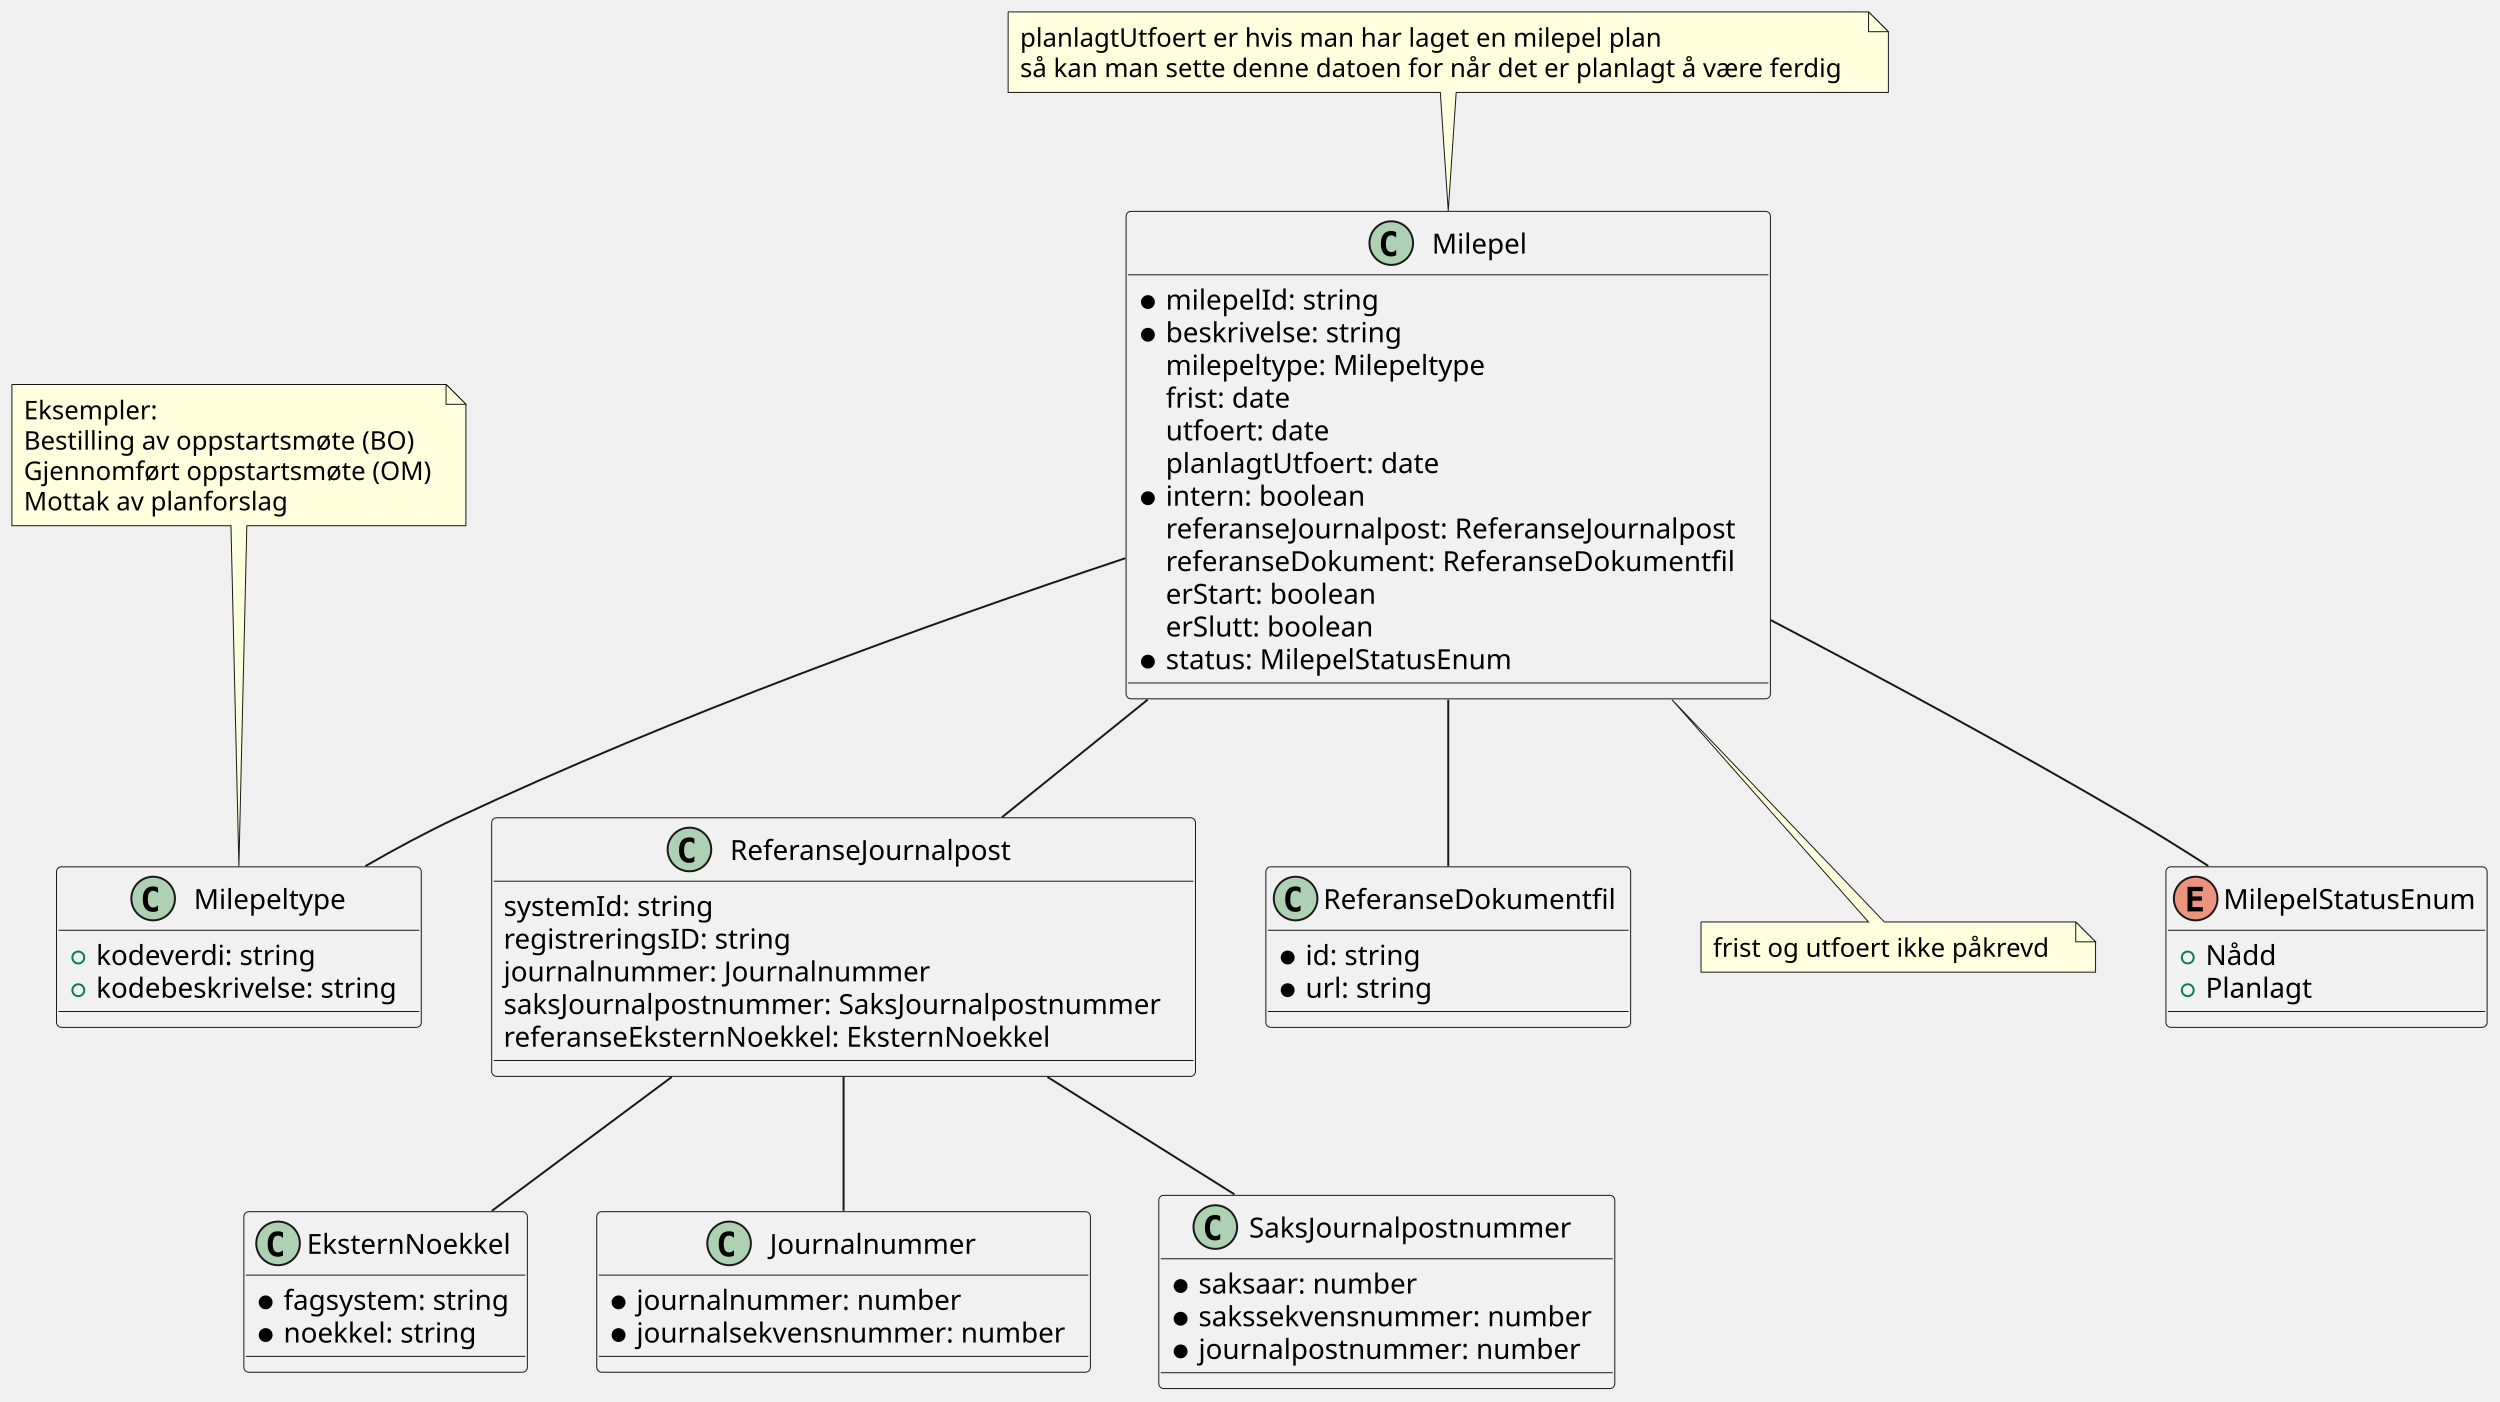
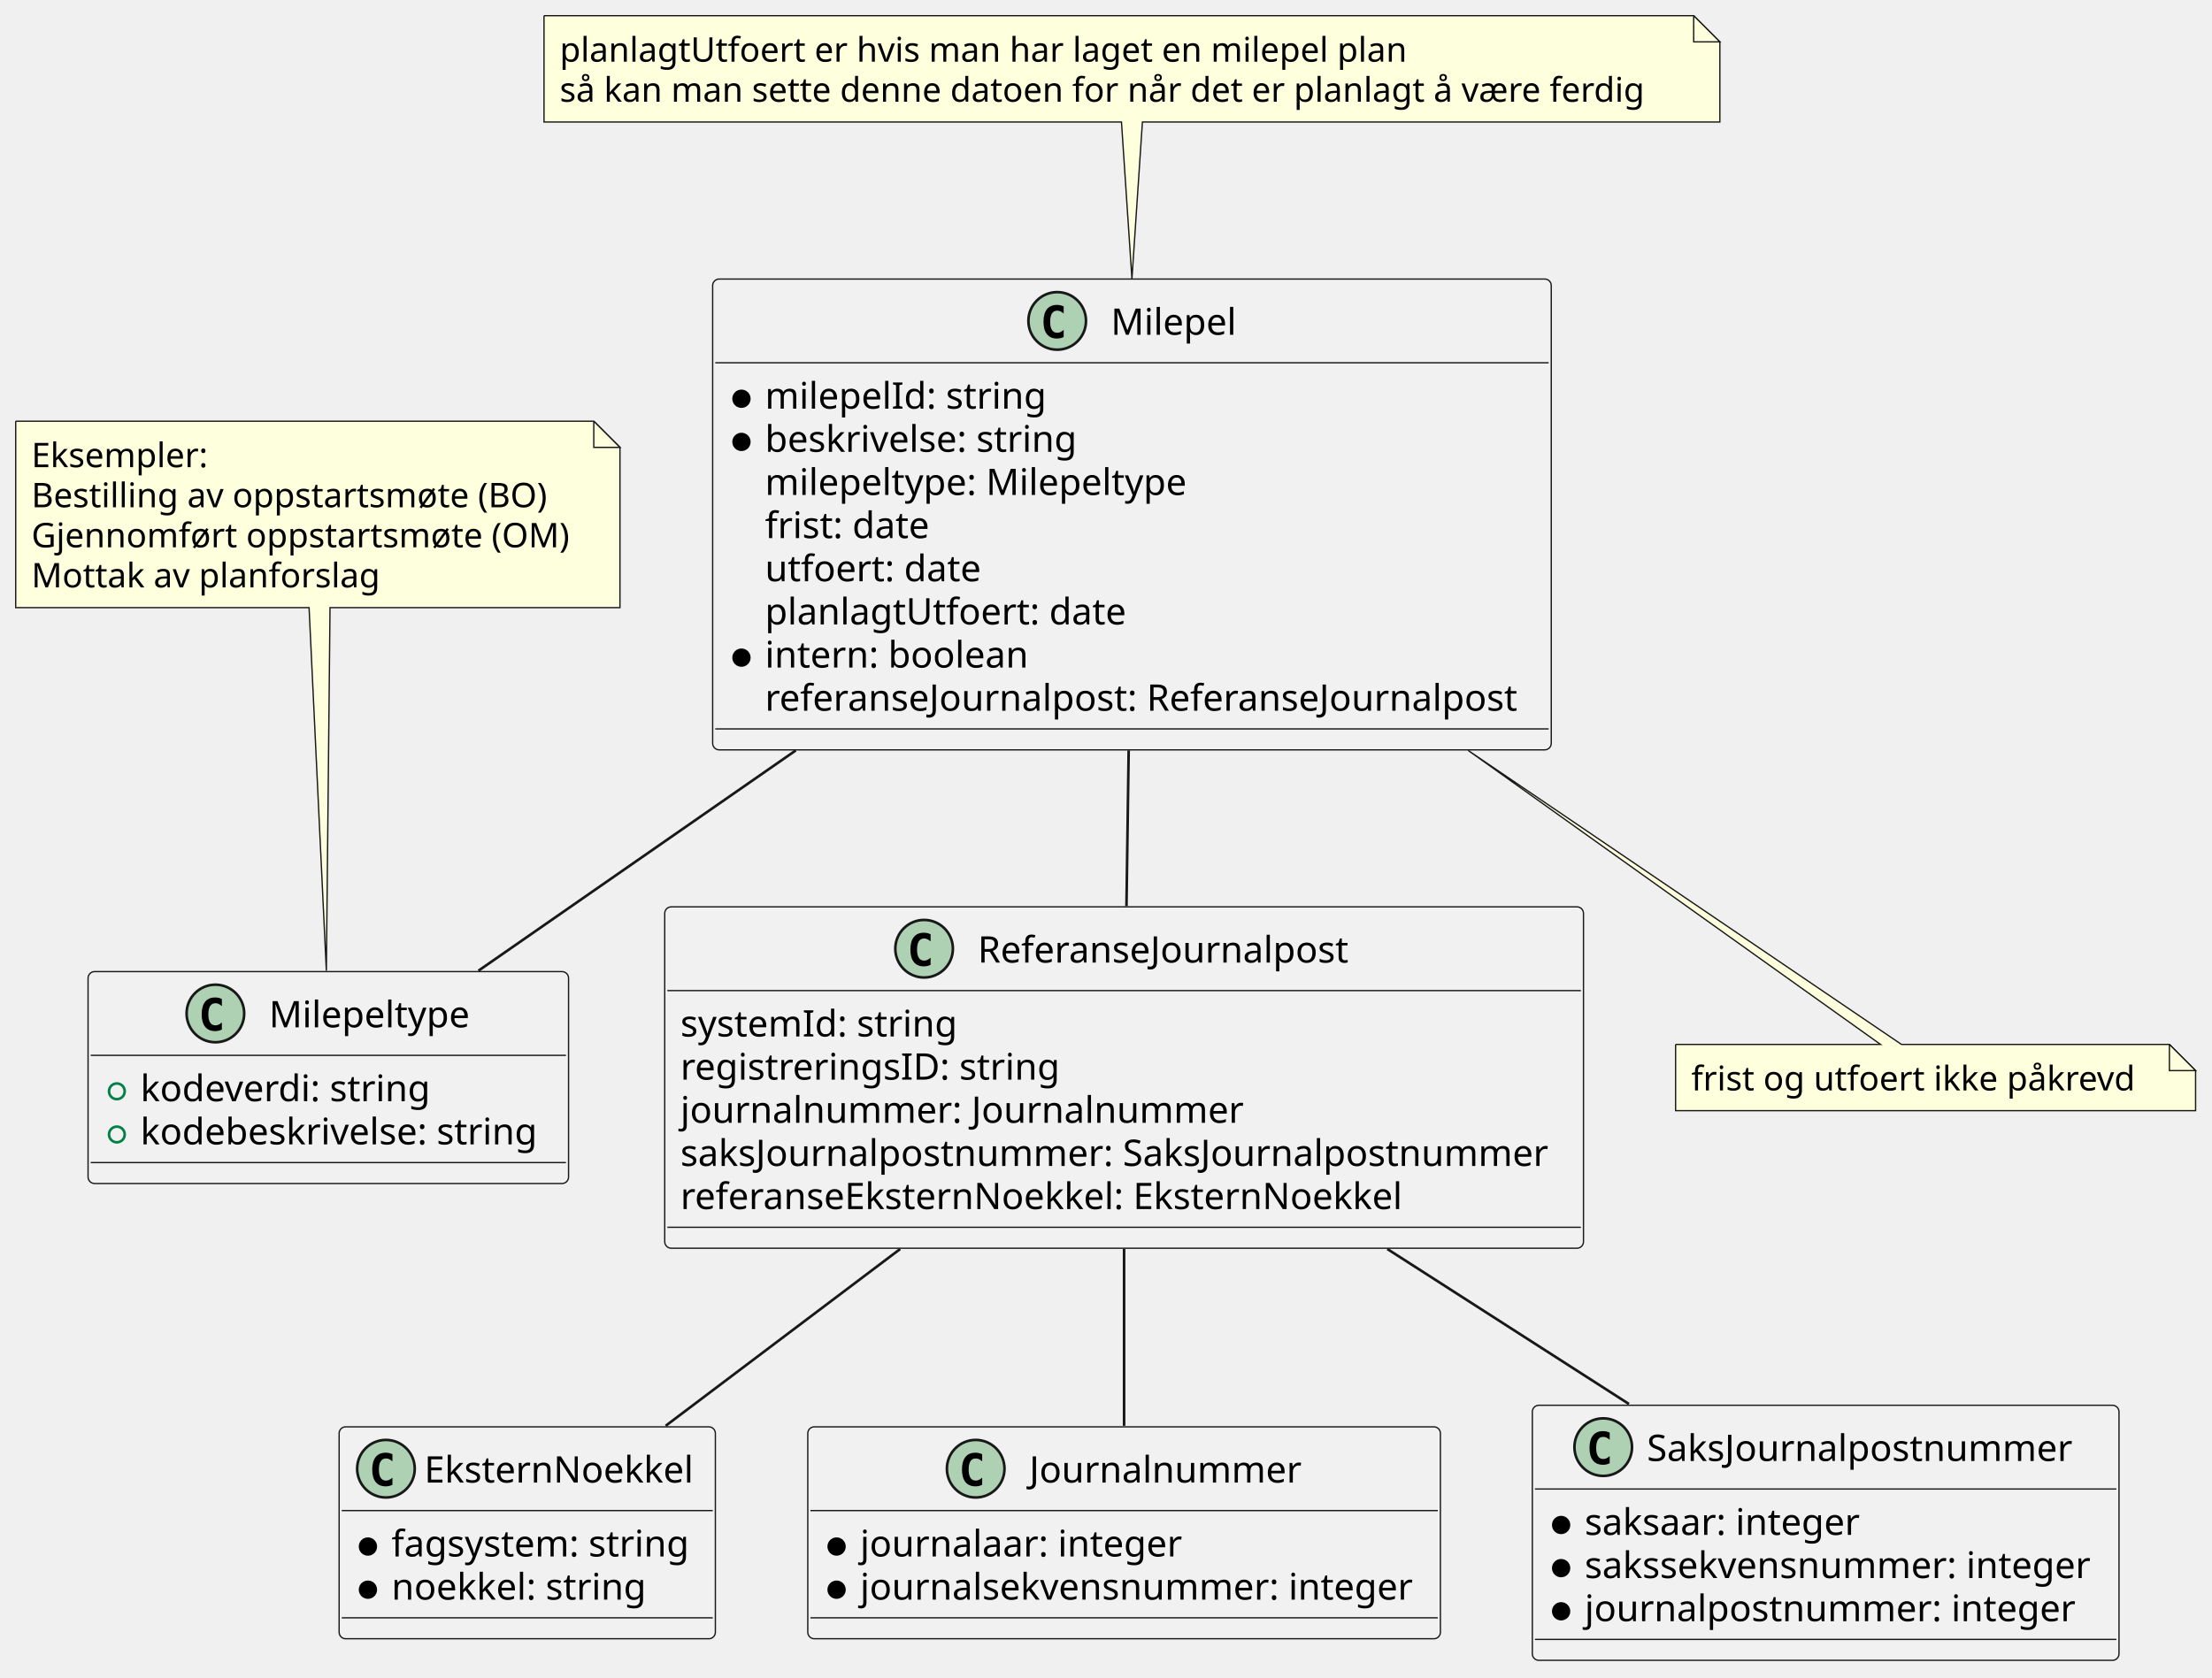
- <svg xmlns="http://www.w3.org/2000/svg" contentStyleType="text/css" height="707px" preserveAspectRatio="none" style="width:1261px;height:707px;background:#FFFFFF;" version="1.1" viewBox="0 0 1261 707" width="1261px" zoomAndPan="magnify">
+ <svg xmlns="http://www.w3.org/2000/svg" contentStyleType="text/css" data-diagram-type="CLASS" height="641px" preserveAspectRatio="none" style="width:845px;height:641px;background:#FFFFFF;" version="1.1" viewBox="0 0 845 641" width="845px" zoomAndPan="magnify">
  <defs />
  <g>
    <g id="elem_EksternNoekkel">
-       <rect codeLine="2" fill="#F1F1F1" height="80.977" id="EksternNoekkel" rx="2.5" ry="2.5" style="stroke:#181818;stroke-width:0.5;" width="143" x="123" y="611.17" />
-       <ellipse cx="140.25" cy="627.17" fill="#ADD1B2" rx="11" ry="11" style="stroke:#181818;stroke-width:1.0;" />
-       <path d="M142.723,633.313 Q142.142,633.612 141.503,633.761 Q140.864,633.911 140.158,633.911 Q137.651,633.911 136.332,632.259 Q135.012,630.607 135.012,627.486 Q135.012,624.356 136.332,622.705 Q137.651,621.053 140.158,621.053 Q140.864,621.053 141.511,621.202 Q142.159,621.352 142.723,621.65 L142.723,624.373 Q142.092,623.792 141.499,623.522 Q140.905,623.253 140.274,623.253 Q138.93,623.253 138.245,624.319 Q137.56,625.386 137.56,627.486 Q137.56,629.578 138.245,630.644 Q138.93,631.711 140.274,631.711 Q140.905,631.711 141.499,631.441 Q142.092,631.172 142.723,630.59 Z " fill="#000000" />
-       <text fill="#000000" font-family="sans-serif" font-size="14" lengthAdjust="spacing" textLength="106" x="154.75" y="632.461">EksternNoekkel</text>
-       <line style="stroke:#181818;stroke-width:0.5;" x1="124" x2="265" y1="643.17" y2="643.17" />
-       <ellipse cx="134" cy="656.914" fill="#000000" rx="3" ry="3" style="stroke:#000000;stroke-width:1.0;" />
-       <text fill="#000000" font-family="sans-serif" font-size="14" lengthAdjust="spacing" textLength="117" x="143" y="660.705">fagsystem: string</text>
-       <ellipse cx="134" cy="673.402" fill="#000000" rx="3" ry="3" style="stroke:#000000;stroke-width:1.0;" />
-       <text fill="#000000" font-family="sans-serif" font-size="14" lengthAdjust="spacing" textLength="102" x="143" y="677.193">noekkel: string</text>
-       <line style="stroke:#181818;stroke-width:0.5;" x1="124" x2="265" y1="684.147" y2="684.147" />
+       <rect codeLine="2" fill="#F1F1F1" height="80.977" id="EksternNoekkel" rx="2.5" ry="2.5" style="stroke:#181818;stroke-width:0.5;" width="143.728" x="129.55" y="545.21" />
+       <ellipse cx="147.436" cy="561.21" fill="#ADD1B2" rx="11" ry="11" style="stroke:#181818;stroke-width:1;" />
+       <path d="M149.91,567.353 Q149.328,567.652 148.689,567.801 Q148.05,567.951 147.345,567.951 Q144.838,567.951 143.518,566.299 Q142.198,564.647 142.198,561.526 Q142.198,558.396 143.518,556.745 Q144.838,555.093 147.345,555.093 Q148.05,555.093 148.698,555.242 Q149.345,555.392 149.91,555.691 L149.91,558.413 Q149.279,557.832 148.685,557.562 Q148.092,557.293 147.461,557.293 Q146.116,557.293 145.431,558.359 Q144.746,559.426 144.746,561.526 Q144.746,563.618 145.431,564.684 Q146.116,565.751 147.461,565.751 Q148.092,565.751 148.685,565.481 Q149.279,565.212 149.91,564.63 Z " fill="#000000" />
+       <text fill="#000000" font-family="sans-serif" font-size="14" lengthAdjust="spacing" textLength="105.314" x="162.078" y="566.501">EksternNoekkel</text>
+       <line style="stroke:#181818;stroke-width:0.5;" x1="130.55" x2="272.279" y1="577.21" y2="577.21" />
+       <ellipse cx="140.55" cy="590.954" fill="#000000" rx="3" ry="3" style="stroke:#000000;stroke-width:1;" />
+       <text fill="#000000" font-family="sans-serif" font-size="14" lengthAdjust="spacing" textLength="117.728" x="149.55" y="594.745">fagsystem: string</text>
+       <ellipse cx="140.55" cy="607.442" fill="#000000" rx="3" ry="3" style="stroke:#000000;stroke-width:1;" />
+       <text fill="#000000" font-family="sans-serif" font-size="14" lengthAdjust="spacing" textLength="101.726" x="149.55" y="611.233">noekkel: string</text>
+       <line style="stroke:#181818;stroke-width:0.5;" x1="130.55" x2="272.279" y1="618.187" y2="618.187" />
    </g>
    <g id="elem_Journalnummer">
-       <rect codeLine="2" fill="#F1F1F1" height="80.977" id="Journalnummer" rx="2.5" ry="2.5" style="stroke:#181818;stroke-width:0.5;" width="249" x="301" y="611.17" />
-       <ellipse cx="367.75" cy="627.17" fill="#ADD1B2" rx="11" ry="11" style="stroke:#181818;stroke-width:1.0;" />
-       <path d="M370.223,633.313 Q369.642,633.612 369.003,633.761 Q368.364,633.911 367.658,633.911 Q365.151,633.911 363.832,632.259 Q362.512,630.607 362.512,627.486 Q362.512,624.356 363.832,622.705 Q365.151,621.053 367.658,621.053 Q368.364,621.053 369.011,621.202 Q369.659,621.352 370.223,621.65 L370.223,624.373 Q369.592,623.792 368.999,623.522 Q368.405,623.253 367.774,623.253 Q366.43,623.253 365.745,624.319 Q365.06,625.386 365.06,627.486 Q365.06,629.578 365.745,630.644 Q366.43,631.711 367.774,631.711 Q368.405,631.711 368.999,631.441 Q369.592,631.172 370.223,630.59 Z " fill="#000000" />
-       <text fill="#000000" font-family="sans-serif" font-size="14" lengthAdjust="spacing" textLength="107" x="388.25" y="632.461">Journalnummer</text>
-       <line style="stroke:#181818;stroke-width:0.5;" x1="302" x2="549" y1="643.17" y2="643.17" />
-       <ellipse cx="312" cy="656.914" fill="#000000" rx="3" ry="3" style="stroke:#000000;stroke-width:1.0;" />
-       <text fill="#000000" font-family="sans-serif" font-size="14" lengthAdjust="spacing" textLength="169" x="321" y="660.705">journalnummer: number</text>
-       <ellipse cx="312" cy="673.402" fill="#000000" rx="3" ry="3" style="stroke:#000000;stroke-width:1.0;" />
-       <text fill="#000000" font-family="sans-serif" font-size="14" lengthAdjust="spacing" textLength="223" x="321" y="677.193">journalsekvensnummer: number</text>
-       <line style="stroke:#181818;stroke-width:0.5;" x1="302" x2="549" y1="684.147" y2="684.147" />
+       <rect codeLine="2" fill="#F1F1F1" height="80.977" id="Journalnummer" rx="2.5" ry="2.5" style="stroke:#181818;stroke-width:0.5;" width="241.667" x="308.58" y="545.21" />
+       <ellipse cx="372.722" cy="561.21" fill="#ADD1B2" rx="11" ry="11" style="stroke:#181818;stroke-width:1;" />
+       <path d="M375.195,567.353 Q374.614,567.652 373.974,567.801 Q373.335,567.951 372.63,567.951 Q370.123,567.951 368.803,566.299 Q367.483,564.647 367.483,561.526 Q367.483,558.396 368.803,556.745 Q370.123,555.093 372.63,555.093 Q373.335,555.093 373.983,555.242 Q374.63,555.392 375.195,555.691 L375.195,558.413 Q374.564,557.832 373.97,557.562 Q373.377,557.293 372.746,557.293 Q371.401,557.293 370.716,558.359 Q370.032,559.426 370.032,561.526 Q370.032,563.618 370.716,564.684 Q371.401,565.751 372.746,565.751 Q373.377,565.751 373.97,565.481 Q374.564,565.212 375.195,564.63 Z " fill="#000000" />
+       <text fill="#000000" font-family="sans-serif" font-size="14" lengthAdjust="spacing" textLength="104.884" x="393.222" y="566.501">Journalnummer</text>
+       <line style="stroke:#181818;stroke-width:0.5;" x1="309.58" x2="549.247" y1="577.21" y2="577.21" />
+       <ellipse cx="319.58" cy="590.954" fill="#000000" rx="3" ry="3" style="stroke:#000000;stroke-width:1;" />
+       <text fill="#000000" font-family="sans-serif" font-size="14" lengthAdjust="spacing" textLength="125.822" x="328.58" y="594.745">journalaar: integer</text>
+       <ellipse cx="319.58" cy="607.442" fill="#000000" rx="3" ry="3" style="stroke:#000000;stroke-width:1;" />
+       <text fill="#000000" font-family="sans-serif" font-size="14" lengthAdjust="spacing" textLength="215.667" x="328.58" y="611.233">journalsekvensnummer: integer</text>
+       <line style="stroke:#181818;stroke-width:0.5;" x1="309.58" x2="549.247" y1="618.187" y2="618.187" />
    </g>
    <g id="elem_ReferanseJournalpost">
-       <rect codeLine="2" fill="#F1F1F1" height="130.441" id="ReferanseJournalpost" rx="2.5" ry="2.5" style="stroke:#181818;stroke-width:0.5;" width="355" x="248" y="412.48" />
-       <ellipse cx="347.75" cy="428.48" fill="#ADD1B2" rx="11" ry="11" style="stroke:#181818;stroke-width:1.0;" />
-       <path d="M350.223,434.623 Q349.642,434.922 349.003,435.071 Q348.364,435.221 347.658,435.221 Q345.151,435.221 343.832,433.569 Q342.512,431.917 342.512,428.796 Q342.512,425.666 343.832,424.015 Q345.151,422.363 347.658,422.363 Q348.364,422.363 349.011,422.512 Q349.659,422.662 350.223,422.961 L350.223,425.683 Q349.592,425.102 348.999,424.832 Q348.405,424.562 347.774,424.562 Q346.43,424.562 345.745,425.629 Q345.06,426.696 345.06,428.796 Q345.06,430.888 345.745,431.954 Q346.43,433.021 347.774,433.021 Q348.405,433.021 348.999,432.751 Q349.592,432.481 350.223,431.9 Z " fill="#000000" />
-       <text fill="#000000" font-family="sans-serif" font-size="14" lengthAdjust="spacing" textLength="147" x="368.25" y="433.771">ReferanseJournalpost</text>
-       <line style="stroke:#181818;stroke-width:0.5;" x1="249" x2="602" y1="444.48" y2="444.48" />
-       <text fill="#000000" font-family="sans-serif" font-size="14" lengthAdjust="spacing" textLength="108" x="254" y="462.015">systemId: string</text>
-       <text fill="#000000" font-family="sans-serif" font-size="14" lengthAdjust="spacing" textLength="150" x="254" y="478.503">registreringsID: string</text>
-       <text fill="#000000" font-family="sans-serif" font-size="14" lengthAdjust="spacing" textLength="222" x="254" y="494.992">journalnummer: Journalnummer</text>
-       <text fill="#000000" font-family="sans-serif" font-size="14" lengthAdjust="spacing" textLength="343" x="254" y="511.48">saksJournalpostnummer: SaksJournalpostnummer</text>
-       <text fill="#000000" font-family="sans-serif" font-size="14" lengthAdjust="spacing" textLength="285" x="254" y="527.968">referanseEksternNoekkel: EksternNoekkel</text>
-       <line style="stroke:#181818;stroke-width:0.5;" x1="249" x2="602" y1="534.921" y2="534.921" />
+       <rect codeLine="2" fill="#F1F1F1" height="130.441" id="ReferanseJournalpost" rx="2.5" ry="2.5" style="stroke:#181818;stroke-width:0.5;" width="350.974" x="253.93" y="346.52" />
+       <ellipse cx="353.014" cy="362.52" fill="#ADD1B2" rx="11" ry="11" style="stroke:#181818;stroke-width:1;" />
+       <path d="M355.487,368.663 Q354.906,368.962 354.266,369.111 Q353.627,369.261 352.922,369.261 Q350.415,369.261 349.095,367.609 Q347.775,365.957 347.775,362.836 Q347.775,359.707 349.095,358.055 Q350.415,356.403 352.922,356.403 Q353.627,356.403 354.275,356.552 Q354.922,356.702 355.487,357 L355.487,359.723 Q354.856,359.142 354.262,358.872 Q353.669,358.603 353.038,358.603 Q351.693,358.603 351.008,359.669 Q350.324,360.736 350.324,362.836 Q350.324,364.928 351.008,365.994 Q351.693,367.061 353.038,367.061 Q353.669,367.061 354.262,366.791 Q354.856,366.522 355.487,365.94 Z " fill="#000000" />
+       <text fill="#000000" font-family="sans-serif" font-size="14" lengthAdjust="spacing" textLength="144.307" x="373.514" y="367.811">ReferanseJournalpost</text>
+       <line style="stroke:#181818;stroke-width:0.5;" x1="254.93" x2="603.904" y1="378.52" y2="378.52" />
+       <text fill="#000000" font-family="sans-serif" font-size="14" lengthAdjust="spacing" textLength="108.965" x="259.93" y="396.055">systemId: string</text>
+       <text fill="#000000" font-family="sans-serif" font-size="14" lengthAdjust="spacing" textLength="149.481" x="259.93" y="412.543">registreringsID: string</text>
+       <text fill="#000000" font-family="sans-serif" font-size="14" lengthAdjust="spacing" textLength="218.531" x="259.93" y="429.032">journalnummer: Journalnummer</text>
+       <text fill="#000000" font-family="sans-serif" font-size="14" lengthAdjust="spacing" textLength="338.974" x="259.93" y="445.52">saksJournalpostnummer: SaksJournalpostnummer</text>
+       <text fill="#000000" font-family="sans-serif" font-size="14" lengthAdjust="spacing" textLength="283.049" x="259.93" y="462.008">referanseEksternNoekkel: EksternNoekkel</text>
+       <line style="stroke:#181818;stroke-width:0.5;" x1="254.93" x2="603.904" y1="468.961" y2="468.961" />
    </g>
    <g id="elem_SaksJournalpostnummer">
-       <rect codeLine="2" fill="#F1F1F1" height="97.465" id="SaksJournalpostnummer" rx="2.5" ry="2.5" style="stroke:#181818;stroke-width:0.5;" width="230" x="584.5" y="602.93" />
-       <ellipse cx="613" cy="618.93" fill="#ADD1B2" rx="11" ry="11" style="stroke:#181818;stroke-width:1.0;" />
-       <path d="M615.473,625.073 Q614.892,625.372 614.253,625.521 Q613.614,625.671 612.908,625.671 Q610.401,625.671 609.082,624.019 Q607.762,622.367 607.762,619.246 Q607.762,616.116 609.082,614.465 Q610.401,612.813 612.908,612.813 Q613.614,612.813 614.261,612.962 Q614.909,613.112 615.473,613.41 L615.473,616.133 Q614.842,615.552 614.249,615.282 Q613.655,615.013 613.024,615.013 Q611.68,615.013 610.995,616.079 Q610.31,617.146 610.31,619.246 Q610.31,621.338 610.995,622.404 Q611.68,623.471 613.024,623.471 Q613.655,623.471 614.249,623.201 Q614.842,622.932 615.473,622.35 Z " fill="#000000" />
-       <text fill="#000000" font-family="sans-serif" font-size="14" lengthAdjust="spacing" textLength="168" x="630" y="624.221">SaksJournalpostnummer</text>
-       <line style="stroke:#181818;stroke-width:0.5;" x1="585.5" x2="813.5" y1="634.93" y2="634.93" />
-       <ellipse cx="595.5" cy="648.674" fill="#000000" rx="3" ry="3" style="stroke:#000000;stroke-width:1.0;" />
-       <text fill="#000000" font-family="sans-serif" font-size="14" lengthAdjust="spacing" textLength="114" x="604.5" y="652.465">saksaar: number</text>
-       <ellipse cx="595.5" cy="665.162" fill="#000000" rx="3" ry="3" style="stroke:#000000;stroke-width:1.0;" />
-       <text fill="#000000" font-family="sans-serif" font-size="14" lengthAdjust="spacing" textLength="204" x="604.5" y="668.953">sakssekvensnummer: number</text>
-       <ellipse cx="595.5" cy="681.651" fill="#000000" rx="3" ry="3" style="stroke:#000000;stroke-width:1.0;" />
-       <text fill="#000000" font-family="sans-serif" font-size="14" lengthAdjust="spacing" textLength="199" x="604.5" y="685.442">journalpostnummer: number</text>
-       <line style="stroke:#181818;stroke-width:0.5;" x1="585.5" x2="813.5" y1="692.395" y2="692.395" />
-     </g>
-     <g id="elem_ReferanseDokumentfil">
-       <rect codeLine="40" fill="#F1F1F1" height="80.977" id="ReferanseDokumentfil" rx="2.5" ry="2.5" style="stroke:#181818;stroke-width:0.5;" width="184" x="638.5" y="437.22" />
-       <ellipse cx="653.5" cy="453.22" fill="#ADD1B2" rx="11" ry="11" style="stroke:#181818;stroke-width:1.0;" />
-       <path d="M655.973,459.363 Q655.392,459.662 654.753,459.811 Q654.114,459.961 653.408,459.961 Q650.901,459.961 649.582,458.309 Q648.262,456.657 648.262,453.536 Q648.262,450.406 649.582,448.755 Q650.901,447.103 653.408,447.103 Q654.114,447.103 654.761,447.252 Q655.409,447.402 655.973,447.7 L655.973,450.423 Q655.342,449.842 654.749,449.572 Q654.155,449.303 653.524,449.303 Q652.18,449.303 651.495,450.369 Q650.81,451.436 650.81,453.536 Q650.81,455.628 651.495,456.694 Q652.18,457.761 653.524,457.761 Q654.155,457.761 654.749,457.491 Q655.342,457.221 655.973,456.64 Z " fill="#000000" />
-       <text fill="#000000" font-family="sans-serif" font-size="14" lengthAdjust="spacing" textLength="152" x="667.5" y="458.511">ReferanseDokumentfil</text>
-       <line style="stroke:#181818;stroke-width:0.5;" x1="639.5" x2="821.5" y1="469.22" y2="469.22" />
-       <ellipse cx="649.5" cy="482.964" fill="#000000" rx="3" ry="3" style="stroke:#000000;stroke-width:1.0;" />
-       <text fill="#000000" font-family="sans-serif" font-size="14" lengthAdjust="spacing" textLength="61" x="658.5" y="486.755">id: string</text>
-       <ellipse cx="649.5" cy="499.452" fill="#000000" rx="3" ry="3" style="stroke:#000000;stroke-width:1.0;" />
-       <text fill="#000000" font-family="sans-serif" font-size="14" lengthAdjust="spacing" textLength="67" x="658.5" y="503.243">url: string</text>
-       <line style="stroke:#181818;stroke-width:0.5;" x1="639.5" x2="821.5" y1="510.197" y2="510.197" />
+       <rect codeLine="2" fill="#F1F1F1" height="97.465" id="SaksJournalpostnummer" rx="2.5" ry="2.5" style="stroke:#181818;stroke-width:0.5;" width="224.112" x="585.36" y="536.97" />
+       <ellipse cx="612.444" cy="552.97" fill="#ADD1B2" rx="11" ry="11" style="stroke:#181818;stroke-width:1;" />
+       <path d="M614.917,559.113 Q614.336,559.412 613.697,559.561 Q613.058,559.711 612.352,559.711 Q609.845,559.711 608.526,558.059 Q607.206,556.407 607.206,553.286 Q607.206,550.157 608.526,548.505 Q609.845,546.853 612.352,546.853 Q613.058,546.853 613.705,547.002 Q614.353,547.152 614.917,547.451 L614.917,550.173 Q614.286,549.592 613.693,549.322 Q613.099,549.053 612.468,549.053 Q611.124,549.053 610.439,550.119 Q609.754,551.186 609.754,553.286 Q609.754,555.378 610.439,556.444 Q611.124,557.511 612.468,557.511 Q613.099,557.511 613.693,557.241 Q614.286,556.971 614.917,556.39 Z " fill="#000000" />
+       <text fill="#000000" font-family="sans-serif" font-size="14" lengthAdjust="spacing" textLength="165.259" x="629.129" y="558.261">SaksJournalpostnummer</text>
+       <line style="stroke:#181818;stroke-width:0.5;" x1="586.36" x2="808.472" y1="568.97" y2="568.97" />
+       <ellipse cx="596.36" cy="582.714" fill="#000000" rx="3" ry="3" style="stroke:#000000;stroke-width:1;" />
+       <text fill="#000000" font-family="sans-serif" font-size="14" lengthAdjust="spacing" textLength="108.268" x="605.36" y="586.505">saksaar: integer</text>
+       <ellipse cx="596.36" cy="599.202" fill="#000000" rx="3" ry="3" style="stroke:#000000;stroke-width:1;" />
+       <text fill="#000000" font-family="sans-serif" font-size="14" lengthAdjust="spacing" textLength="198.112" x="605.36" y="602.993">sakssekvensnummer: integer</text>
+       <ellipse cx="596.36" cy="615.691" fill="#000000" rx="3" ry="3" style="stroke:#000000;stroke-width:1;" />
+       <text fill="#000000" font-family="sans-serif" font-size="14" lengthAdjust="spacing" textLength="191.461" x="605.36" y="619.482">journalpostnummer: integer</text>
+       <line style="stroke:#181818;stroke-width:0.5;" x1="586.36" x2="808.472" y1="626.435" y2="626.435" />
    </g>
    <g id="elem_Milepel">
-       <rect codeLine="8" fill="#F1F1F1" height="245.859" id="Milepel" rx="2.5" ry="2.5" style="stroke:#181818;stroke-width:0.5;" width="325" x="568" y="106.62" />
-       <ellipse cx="701.75" cy="122.62" fill="#ADD1B2" rx="11" ry="11" style="stroke:#181818;stroke-width:1.0;" />
-       <path d="M704.223,128.763 Q703.642,129.062 703.003,129.211 Q702.364,129.361 701.658,129.361 Q699.151,129.361 697.832,127.709 Q696.512,126.057 696.512,122.936 Q696.512,119.806 697.832,118.155 Q699.151,116.503 701.658,116.503 Q702.364,116.503 703.011,116.652 Q703.659,116.802 704.223,117.1 L704.223,119.823 Q703.592,119.242 702.999,118.972 Q702.405,118.703 701.774,118.703 Q700.43,118.703 699.745,119.769 Q699.06,120.836 699.06,122.936 Q699.06,125.028 699.745,126.094 Q700.43,127.161 701.774,127.161 Q702.405,127.161 702.999,126.891 Q703.592,126.621 704.223,126.04 Z " fill="#000000" />
-       <text fill="#000000" font-family="sans-serif" font-size="14" lengthAdjust="spacing" textLength="49" x="722.25" y="127.911">Milepel</text>
-       <line style="stroke:#181818;stroke-width:0.5;" x1="569" x2="892" y1="138.62" y2="138.62" />
-       <ellipse cx="579" cy="152.364" fill="#000000" rx="3" ry="3" style="stroke:#000000;stroke-width:1.0;" />
-       <text fill="#000000" font-family="sans-serif" font-size="14" lengthAdjust="spacing" textLength="111" x="588" y="156.155">milepelId: string</text>
-       <ellipse cx="579" cy="168.852" fill="#000000" rx="3" ry="3" style="stroke:#000000;stroke-width:1.0;" />
-       <text fill="#000000" font-family="sans-serif" font-size="14" lengthAdjust="spacing" textLength="124" x="588" y="172.643">beskrivelse: string</text>
-       <text fill="#000000" font-family="sans-serif" font-size="14" lengthAdjust="spacing" textLength="165" x="588" y="189.132">milepeltype: Milepeltype</text>
-       <text fill="#000000" font-family="sans-serif" font-size="14" lengthAdjust="spacing" textLength="65" x="588" y="205.62">frist: date</text>
-       <text fill="#000000" font-family="sans-serif" font-size="14" lengthAdjust="spacing" textLength="85" x="588" y="222.108">utfoert: date</text>
-       <text fill="#000000" font-family="sans-serif" font-size="14" lengthAdjust="spacing" textLength="142" x="588" y="238.597">planlagtUtfoert: date</text>
-       <ellipse cx="579" cy="251.294" fill="#000000" rx="3" ry="3" style="stroke:#000000;stroke-width:1.0;" />
-       <text fill="#000000" font-family="sans-serif" font-size="14" lengthAdjust="spacing" textLength="105" x="588" y="255.085">intern: boolean</text>
-       <text fill="#000000" font-family="sans-serif" font-size="14" lengthAdjust="spacing" textLength="299" x="588" y="271.573">referanseJournalpost: ReferanseJournalpost</text>
-       <text fill="#000000" font-family="sans-serif" font-size="14" lengthAdjust="spacing" textLength="296" x="588" y="288.061">referanseDokument: ReferanseDokumentfil</text>
-       <text fill="#000000" font-family="sans-serif" font-size="14" lengthAdjust="spacing" textLength="110" x="588" y="304.55">erStart: boolean</text>
-       <text fill="#000000" font-family="sans-serif" font-size="14" lengthAdjust="spacing" textLength="109" x="588" y="321.038">erSlutt: boolean</text>
-       <ellipse cx="579" cy="333.735" fill="#000000" rx="3" ry="3" style="stroke:#000000;stroke-width:1.0;" />
-       <text fill="#000000" font-family="sans-serif" font-size="14" lengthAdjust="spacing" textLength="179" x="588" y="337.526">status: MilepelStatusEnum</text>
-       <line style="stroke:#181818;stroke-width:0.5;" x1="569" x2="892" y1="344.479" y2="344.479" />
+       <rect codeLine="7" fill="#F1F1F1" height="179.906" id="Milepel" rx="2.5" ry="2.5" style="stroke:#181818;stroke-width:0.5;" width="320.349" x="272.24" y="106.62" />
+       <ellipse cx="403.859" cy="122.62" fill="#ADD1B2" rx="11" ry="11" style="stroke:#181818;stroke-width:1;" />
+       <path d="M406.332,128.763 Q405.751,129.062 405.112,129.211 Q404.473,129.361 403.767,129.361 Q401.26,129.361 399.941,127.709 Q398.621,126.057 398.621,122.936 Q398.621,119.806 399.941,118.155 Q401.26,116.503 403.767,116.503 Q404.473,116.503 405.12,116.652 Q405.768,116.802 406.332,117.1 L406.332,119.823 Q405.701,119.242 405.108,118.972 Q404.514,118.703 403.884,118.703 Q402.539,118.703 401.854,119.769 Q401.169,120.836 401.169,122.936 Q401.169,125.028 401.854,126.094 Q402.539,127.161 403.884,127.161 Q404.514,127.161 405.108,126.891 Q405.701,126.621 406.332,126.04 Z " fill="#000000" />
+       <text fill="#000000" font-family="sans-serif" font-size="14" lengthAdjust="spacing" textLength="48.61" x="424.359" y="127.911">Milepel</text>
+       <line style="stroke:#181818;stroke-width:0.5;" x1="273.24" x2="591.589" y1="138.62" y2="138.62" />
+       <ellipse cx="283.24" cy="152.364" fill="#000000" rx="3" ry="3" style="stroke:#000000;stroke-width:1;" />
+       <text fill="#000000" font-family="sans-serif" font-size="14" lengthAdjust="spacing" textLength="110.893" x="292.24" y="156.155">milepelId: string</text>
+       <ellipse cx="283.24" cy="168.852" fill="#000000" rx="3" ry="3" style="stroke:#000000;stroke-width:1;" />
+       <text fill="#000000" font-family="sans-serif" font-size="14" lengthAdjust="spacing" textLength="124.161" x="292.24" y="172.643">beskrivelse: string</text>
+       <text fill="#000000" font-family="sans-serif" font-size="14" lengthAdjust="spacing" textLength="165.416" x="292.24" y="189.132">milepeltype: Milepeltype</text>
+       <text fill="#000000" font-family="sans-serif" font-size="14" lengthAdjust="spacing" textLength="65.734" x="292.24" y="205.62">frist: date</text>
+       <text fill="#000000" font-family="sans-serif" font-size="14" lengthAdjust="spacing" textLength="84.875" x="292.24" y="222.108">utfoert: date</text>
+       <text fill="#000000" font-family="sans-serif" font-size="14" lengthAdjust="spacing" textLength="140.909" x="292.24" y="238.597">planlagtUtfoert: date</text>
+       <ellipse cx="283.24" cy="251.294" fill="#000000" rx="3" ry="3" style="stroke:#000000;stroke-width:1;" />
+       <text fill="#000000" font-family="sans-serif" font-size="14" lengthAdjust="spacing" textLength="103.325" x="292.24" y="255.085">intern: boolean</text>
+       <text fill="#000000" font-family="sans-serif" font-size="14" lengthAdjust="spacing" textLength="294.349" x="292.24" y="271.573">referanseJournalpost: ReferanseJournalpost</text>
+       <line style="stroke:#181818;stroke-width:0.5;" x1="273.24" x2="591.589" y1="278.526" y2="278.526" />
    </g>
-     <g id="elem_GMN8">
-       <path d="M508.5,6 L508.5,46.621 A0,0 0 0 0 508.5,46.621 L726.5,46.621 L730.5,106.38 L734.5,46.621 L952.5,46.621 A0,0 0 0 0 952.5,46.621 L952.5,16 L942.5,6 L508.5,6 A0,0 0 0 0 508.5,6 " fill="#FEFFDD" style="stroke:#181818;stroke-width:0.5;" />
-       <path d="M942.5,6 L942.5,16 L952.5,16 L942.5,6 " fill="#FEFFDD" style="stroke:#181818;stroke-width:0.5;" />
-       <text fill="#000000" font-family="sans-serif" font-size="13" lengthAdjust="spacing" textLength="331" x="514.5" y="23.568">planlagtUtfoert er hvis man har laget en milepel plan</text>
-       <text fill="#000000" font-family="sans-serif" font-size="13" lengthAdjust="spacing" textLength="423" x="514.5" y="38.879">så kan man sette denne datoen for når det er planlagt å være ferdig</text>
+     <g id="elem_GMN7">
+       <path d="M207.82,6 L207.82,46.621 A0,0 0 0 0 207.82,46.621 L428.41,46.621 L432.41,106.49 L436.41,46.621 L657.001,46.621 A0,0 0 0 0 657.001,46.621 L657.001,16 L647.001,6 L207.82,6 A0,0 0 0 0 207.82,6 " fill="#FEFFDD" style="stroke:#181818;stroke-width:0.5;" />
+       <path d="M647.001,6 L647.001,16 L657.001,16 L647.001,6 " fill="#FEFFDD" style="stroke:#181818;stroke-width:0.5;" />
+       <text fill="#000000" font-family="sans-serif" font-size="13" lengthAdjust="spacing" textLength="333.474" x="213.82" y="23.568">planlagtUtfoert er hvis man har laget en milepel plan</text>
+       <text fill="#000000" font-family="sans-serif" font-size="13" lengthAdjust="spacing" textLength="428.181" x="213.82" y="38.879">så kan man sette denne datoen for når det er planlagt å være ferdig</text>
    </g>
    <g id="elem_Milepeltype">
-       <rect codeLine="32" fill="#F1F1F1" height="80.977" id="Milepeltype" rx="2.5" ry="2.5" style="stroke:#181818;stroke-width:0.5;" width="184" x="28.5" y="437.22" />
-       <ellipse cx="77.25" cy="453.22" fill="#ADD1B2" rx="11" ry="11" style="stroke:#181818;stroke-width:1.0;" />
-       <path d="M79.723,459.363 Q79.142,459.662 78.503,459.811 Q77.864,459.961 77.158,459.961 Q74.651,459.961 73.332,458.309 Q72.012,456.657 72.012,453.536 Q72.012,450.406 73.332,448.755 Q74.651,447.103 77.158,447.103 Q77.864,447.103 78.511,447.252 Q79.159,447.402 79.723,447.7 L79.723,450.423 Q79.092,449.842 78.499,449.572 Q77.905,449.303 77.274,449.303 Q75.93,449.303 75.245,450.369 Q74.56,451.436 74.56,453.536 Q74.56,455.628 75.245,456.694 Q75.93,457.761 77.274,457.761 Q77.905,457.761 78.499,457.491 Q79.092,457.221 79.723,456.64 Z " fill="#000000" />
-       <text fill="#000000" font-family="sans-serif" font-size="14" lengthAdjust="spacing" textLength="78" x="97.75" y="458.511">Milepeltype</text>
-       <line style="stroke:#181818;stroke-width:0.5;" x1="29.5" x2="211.5" y1="469.22" y2="469.22" />
-       <ellipse cx="39.5" cy="482.964" fill="none" rx="3" ry="3" style="stroke:#038048;stroke-width:1.0;" />
-       <text fill="#000000" font-family="sans-serif" font-size="14" lengthAdjust="spacing" textLength="116" x="48.5" y="486.755">kodeverdi: string</text>
-       <ellipse cx="39.5" cy="499.452" fill="none" rx="3" ry="3" style="stroke:#038048;stroke-width:1.0;" />
-       <text fill="#000000" font-family="sans-serif" font-size="14" lengthAdjust="spacing" textLength="158" x="48.5" y="503.243">kodebeskrivelse: string</text>
-       <line style="stroke:#181818;stroke-width:0.5;" x1="29.5" x2="211.5" y1="510.197" y2="510.197" />
+       <rect codeLine="27" fill="#F1F1F1" height="80.977" id="Milepeltype" rx="2.5" ry="2.5" style="stroke:#181818;stroke-width:0.5;" width="183.555" x="33.64" y="371.26" />
+       <ellipse cx="82.281" cy="387.26" fill="#ADD1B2" rx="11" ry="11" style="stroke:#181818;stroke-width:1;" />
+       <path d="M84.754,393.403 Q84.173,393.702 83.534,393.851 Q82.895,394.001 82.189,394.001 Q79.683,394.001 78.363,392.349 Q77.043,390.697 77.043,387.576 Q77.043,384.447 78.363,382.795 Q79.683,381.143 82.189,381.143 Q82.895,381.143 83.542,381.292 Q84.19,381.442 84.754,381.74 L84.754,384.463 Q84.123,383.882 83.53,383.612 Q82.936,383.342 82.305,383.342 Q80.961,383.342 80.276,384.409 Q79.591,385.476 79.591,387.576 Q79.591,389.668 80.276,390.734 Q80.961,391.801 82.305,391.801 Q82.936,391.801 83.53,391.531 Q84.123,391.262 84.754,390.68 Z " fill="#000000" />
+       <text fill="#000000" font-family="sans-serif" font-size="14" lengthAdjust="spacing" textLength="77.772" x="102.781" y="392.551">Milepeltype</text>
+       <line style="stroke:#181818;stroke-width:0.5;" x1="34.64" x2="216.195" y1="403.26" y2="403.26" />
+       <ellipse cx="44.64" cy="417.004" fill="#FFFFFF" fill-opacity="0" rx="3" ry="3" style="stroke:#038048;stroke-width:1;" />
+       <text fill="#000000" font-family="sans-serif" font-size="14" lengthAdjust="spacing" textLength="115.452" x="53.64" y="420.795">kodeverdi: string</text>
+       <ellipse cx="44.64" cy="433.492" fill="#FFFFFF" fill-opacity="0" rx="3" ry="3" style="stroke:#038048;stroke-width:1;" />
+       <text fill="#000000" font-family="sans-serif" font-size="14" lengthAdjust="spacing" textLength="157.555" x="53.64" y="437.283">kodebeskrivelse: string</text>
+       <line style="stroke:#181818;stroke-width:0.5;" x1="34.64" x2="216.195" y1="444.237" y2="444.237" />
    </g>
-     <g id="elem_GMN13">
-       <path d="M6,193.93 L6,265.172 A0,0 0 0 0 6,265.172 L116.5,265.172 L120.5,436.93 L124.5,265.172 L235,265.172 A0,0 0 0 0 235,265.172 L235,203.93 L225,193.93 L6,193.93 A0,0 0 0 0 6,193.93 " fill="#FEFFDD" style="stroke:#181818;stroke-width:0.5;" />
-       <path d="M225,193.93 L225,203.93 L235,203.93 L225,193.93 " fill="#FEFFDD" style="stroke:#181818;stroke-width:0.5;" />
-       <text fill="#000000" font-family="sans-serif" font-size="13" lengthAdjust="spacing" textLength="69" x="12" y="211.498">Eksempler:</text>
-       <text fill="#000000" font-family="sans-serif" font-size="13" lengthAdjust="spacing" textLength="201" x="12" y="226.809">Bestilling av oppstartsmøte (BO)</text>
-       <text fill="#000000" font-family="sans-serif" font-size="13" lengthAdjust="spacing" textLength="208" x="12" y="242.119">Gjennomført oppstartsmøte (OM)</text>
-       <text fill="#000000" font-family="sans-serif" font-size="13" lengthAdjust="spacing" textLength="137" x="12" y="257.43">Mottak av planforslag</text>
+     <g id="elem_GMN12">
+       <path d="M6,160.95 L6,232.192 A0,0 0 0 0 6,232.192 L118.07,232.192 L124.67,370.95 L126.07,232.192 L236.828,232.192 A0,0 0 0 0 236.828,232.192 L236.828,170.95 L226.828,160.95 L6,160.95 A0,0 0 0 0 6,160.95 " fill="#FEFFDD" style="stroke:#181818;stroke-width:0.5;" />
+       <path d="M226.828,160.95 L226.828,170.95 L236.828,170.95 L226.828,160.95 " fill="#FEFFDD" style="stroke:#181818;stroke-width:0.5;" />
+       <text fill="#000000" font-family="sans-serif" font-size="13" lengthAdjust="spacing" textLength="69.266" x="12" y="178.518">Eksempler:</text>
+       <text fill="#000000" font-family="sans-serif" font-size="13" lengthAdjust="spacing" textLength="201.748" x="12" y="193.829">Bestilling av oppstartsmøte (BO)</text>
+       <text fill="#000000" font-family="sans-serif" font-size="13" lengthAdjust="spacing" textLength="209.828" x="12" y="209.139">Gjennomført oppstartsmøte (OM)</text>
+       <text fill="#000000" font-family="sans-serif" font-size="13" lengthAdjust="spacing" textLength="136.76" x="12" y="224.45">Mottak av planforslag</text>
    </g>
-     <g id="elem_GMN16">
-       <path d="M858,465.05 L858,490.361 A0,0 0 0 0 858,490.361 L1057,490.361 A0,0 0 0 0 1057,490.361 L1057,475.05 L1047,465.05 L950.47,465.05 L843.33,352.91 L942.47,465.05 L858,465.05 A0,0 0 0 0 858,465.05 " fill="#FEFFDD" style="stroke:#181818;stroke-width:0.5;" />
-       <path d="M1047,465.05 L1047,475.05 L1057,475.05 L1047,465.05 " fill="#FEFFDD" style="stroke:#181818;stroke-width:0.5;" />
-       <text fill="#000000" font-family="sans-serif" font-size="13" lengthAdjust="spacing" textLength="178" x="864" y="482.618">frist og utfoert ikke påkrevd</text>
-     </g>
-     <g id="elem_MilepelStatusEnum">
-       <rect codeLine="48" fill="#F1F1F1" height="80.977" id="MilepelStatusEnum" rx="2.5" ry="2.5" style="stroke:#181818;stroke-width:0.5;" width="162" x="1092.5" y="437.22" />
-       <ellipse cx="1107.5" cy="453.22" fill="#EB937F" rx="11" ry="11" style="stroke:#181818;stroke-width:1.0;" />
-       <path d="M1111.114,459.72 L1103.395,459.72 L1103.395,447.327 L1111.114,447.327 L1111.114,449.485 L1105.843,449.485 L1105.843,452.158 L1110.616,452.158 L1110.616,454.316 L1105.843,454.316 L1105.843,457.562 L1111.114,457.562 Z " fill="#000000" />
-       <text fill="#000000" font-family="sans-serif" font-size="14" lengthAdjust="spacing" textLength="130" x="1121.5" y="458.511">MilepelStatusEnum</text>
-       <line style="stroke:#181818;stroke-width:0.5;" x1="1093.5" x2="1253.5" y1="469.22" y2="469.22" />
-       <ellipse cx="1103.5" cy="482.964" fill="none" rx="3" ry="3" style="stroke:#038048;stroke-width:1.0;" />
-       <text fill="#000000" font-family="sans-serif" font-size="14" lengthAdjust="spacing" textLength="36" x="1112.5" y="486.755">Nådd</text>
-       <ellipse cx="1103.5" cy="499.452" fill="none" rx="3" ry="3" style="stroke:#038048;stroke-width:1.0;" />
-       <text fill="#000000" font-family="sans-serif" font-size="14" lengthAdjust="spacing" textLength="55" x="1112.5" y="503.243">Planlagt</text>
-       <line style="stroke:#181818;stroke-width:0.5;" x1="1093.5" x2="1253.5" y1="510.197" y2="510.197" />
+     <g id="elem_GMN15">
+       <path d="M640.09,399.09 L640.09,424.401 A0,0 0 0 0 640.09,424.401 L838.729,424.401 A0,0 0 0 0 838.729,424.401 L838.729,409.09 L828.729,399.09 L726.37,399.09 L560.83,286.74 L718.37,399.09 L640.09,399.09 A0,0 0 0 0 640.09,399.09 " fill="#FEFFDD" style="stroke:#181818;stroke-width:0.5;" />
+       <path d="M828.729,399.09 L828.729,409.09 L838.729,409.09 L828.729,399.09 " fill="#FEFFDD" style="stroke:#181818;stroke-width:0.5;" />
+       <text fill="#000000" font-family="sans-serif" font-size="13" lengthAdjust="spacing" textLength="177.639" x="646.09" y="416.658">frist og utfoert ikke påkrevd</text>
    </g>
    <g id="link_Milepel_Milepeltype">
-       <path codeLine="25" d="M567.64,281.56 C468.41,314.65 340.05,361.08 230.5,412.48 C215.19,419.67 199.2,428.3 184.31,436.86 " fill="none" id="Milepel-Milepeltype" style="stroke:#181818;stroke-width:1.0;" />
+       <path codeLine="20" d="M304,286.74 C261.77,316.06 216.94,347.19 182.76,370.93 " fill="#FFFFFF" fill-opacity="0" id="Milepel-Milepeltype" style="stroke:#181818;stroke-width:1;" />
    </g>
    <g id="link_Milepel_ReferanseJournalpost">
-       <path codeLine="37" d="M578.89,352.91 C553.48,373.42 528.03,393.96 505.37,412.24 " fill="none" id="Milepel-ReferanseJournalpost" style="stroke:#181818;stroke-width:1.0;" />
-     </g>
-     <g id="link_Milepel_ReferanseDokumentfil">
-       <path codeLine="38" d="M730.5,352.91 C730.5,383.31 730.5,413.78 730.5,436.88 " fill="none" id="Milepel-ReferanseDokumentfil" style="stroke:#181818;stroke-width:1.0;" />
-     </g>
-     <g id="link_Milepel_MilepelStatusEnum">
-       <path codeLine="43" d="M893.14,312.78 C951.01,343.03 1016.24,378.27 1074.5,412.48 C1087.4,420.06 1100.99,428.53 1113.83,436.78 " fill="none" id="Milepel-MilepelStatusEnum" style="stroke:#181818;stroke-width:1.0;" />
+       <path codeLine="32" d="M431.16,286.74 C430.88,306.71 430.59,327.51 430.32,346.25 " fill="#FFFFFF" fill-opacity="0" id="Milepel-ReferanseJournalpost" style="stroke:#181818;stroke-width:1;" />
    </g>
    <g id="link_ReferanseJournalpost_EksternNoekkel">
-       <path codeLine="44" d="M338.83,543.22 C308.36,565.9 275.03,590.71 248.08,610.77 " fill="none" id="ReferanseJournalpost-EksternNoekkel" style="stroke:#181818;stroke-width:1.0;" />
+       <path codeLine="34" d="M343.87,477.26 C313.79,499.94 280.9,524.75 254.3,544.81 " fill="#FFFFFF" fill-opacity="0" id="ReferanseJournalpost-EksternNoekkel" style="stroke:#181818;stroke-width:1;" />
    </g>
    <g id="link_ReferanseJournalpost_SaksJournalpostnummer">
-       <path codeLine="45" d="M528.31,543.22 C559.59,562.85 593.41,584.08 622.67,602.44 " fill="none" id="ReferanseJournalpost-SaksJournalpostnummer" style="stroke:#181818;stroke-width:1.0;" />
+       <path codeLine="35" d="M529.97,477.26 C560.57,496.89 593.65,518.12 622.26,536.48 " fill="#FFFFFF" fill-opacity="0" id="ReferanseJournalpost-SaksJournalpostnummer" style="stroke:#181818;stroke-width:1;" />
    </g>
    <g id="link_ReferanseJournalpost_Journalnummer">
-       <path codeLine="46" d="M425.5,543.22 C425.5,565.9 425.5,590.71 425.5,610.77 " fill="none" id="ReferanseJournalpost-Journalnummer" style="stroke:#181818;stroke-width:1.0;" />
+       <path codeLine="36" d="M429.41,477.26 C429.41,499.94 429.41,524.75 429.41,544.81 " fill="#FFFFFF" fill-opacity="0" id="ReferanseJournalpost-Journalnummer" style="stroke:#181818;stroke-width:1;" />
    </g>
  </g>
</svg>
